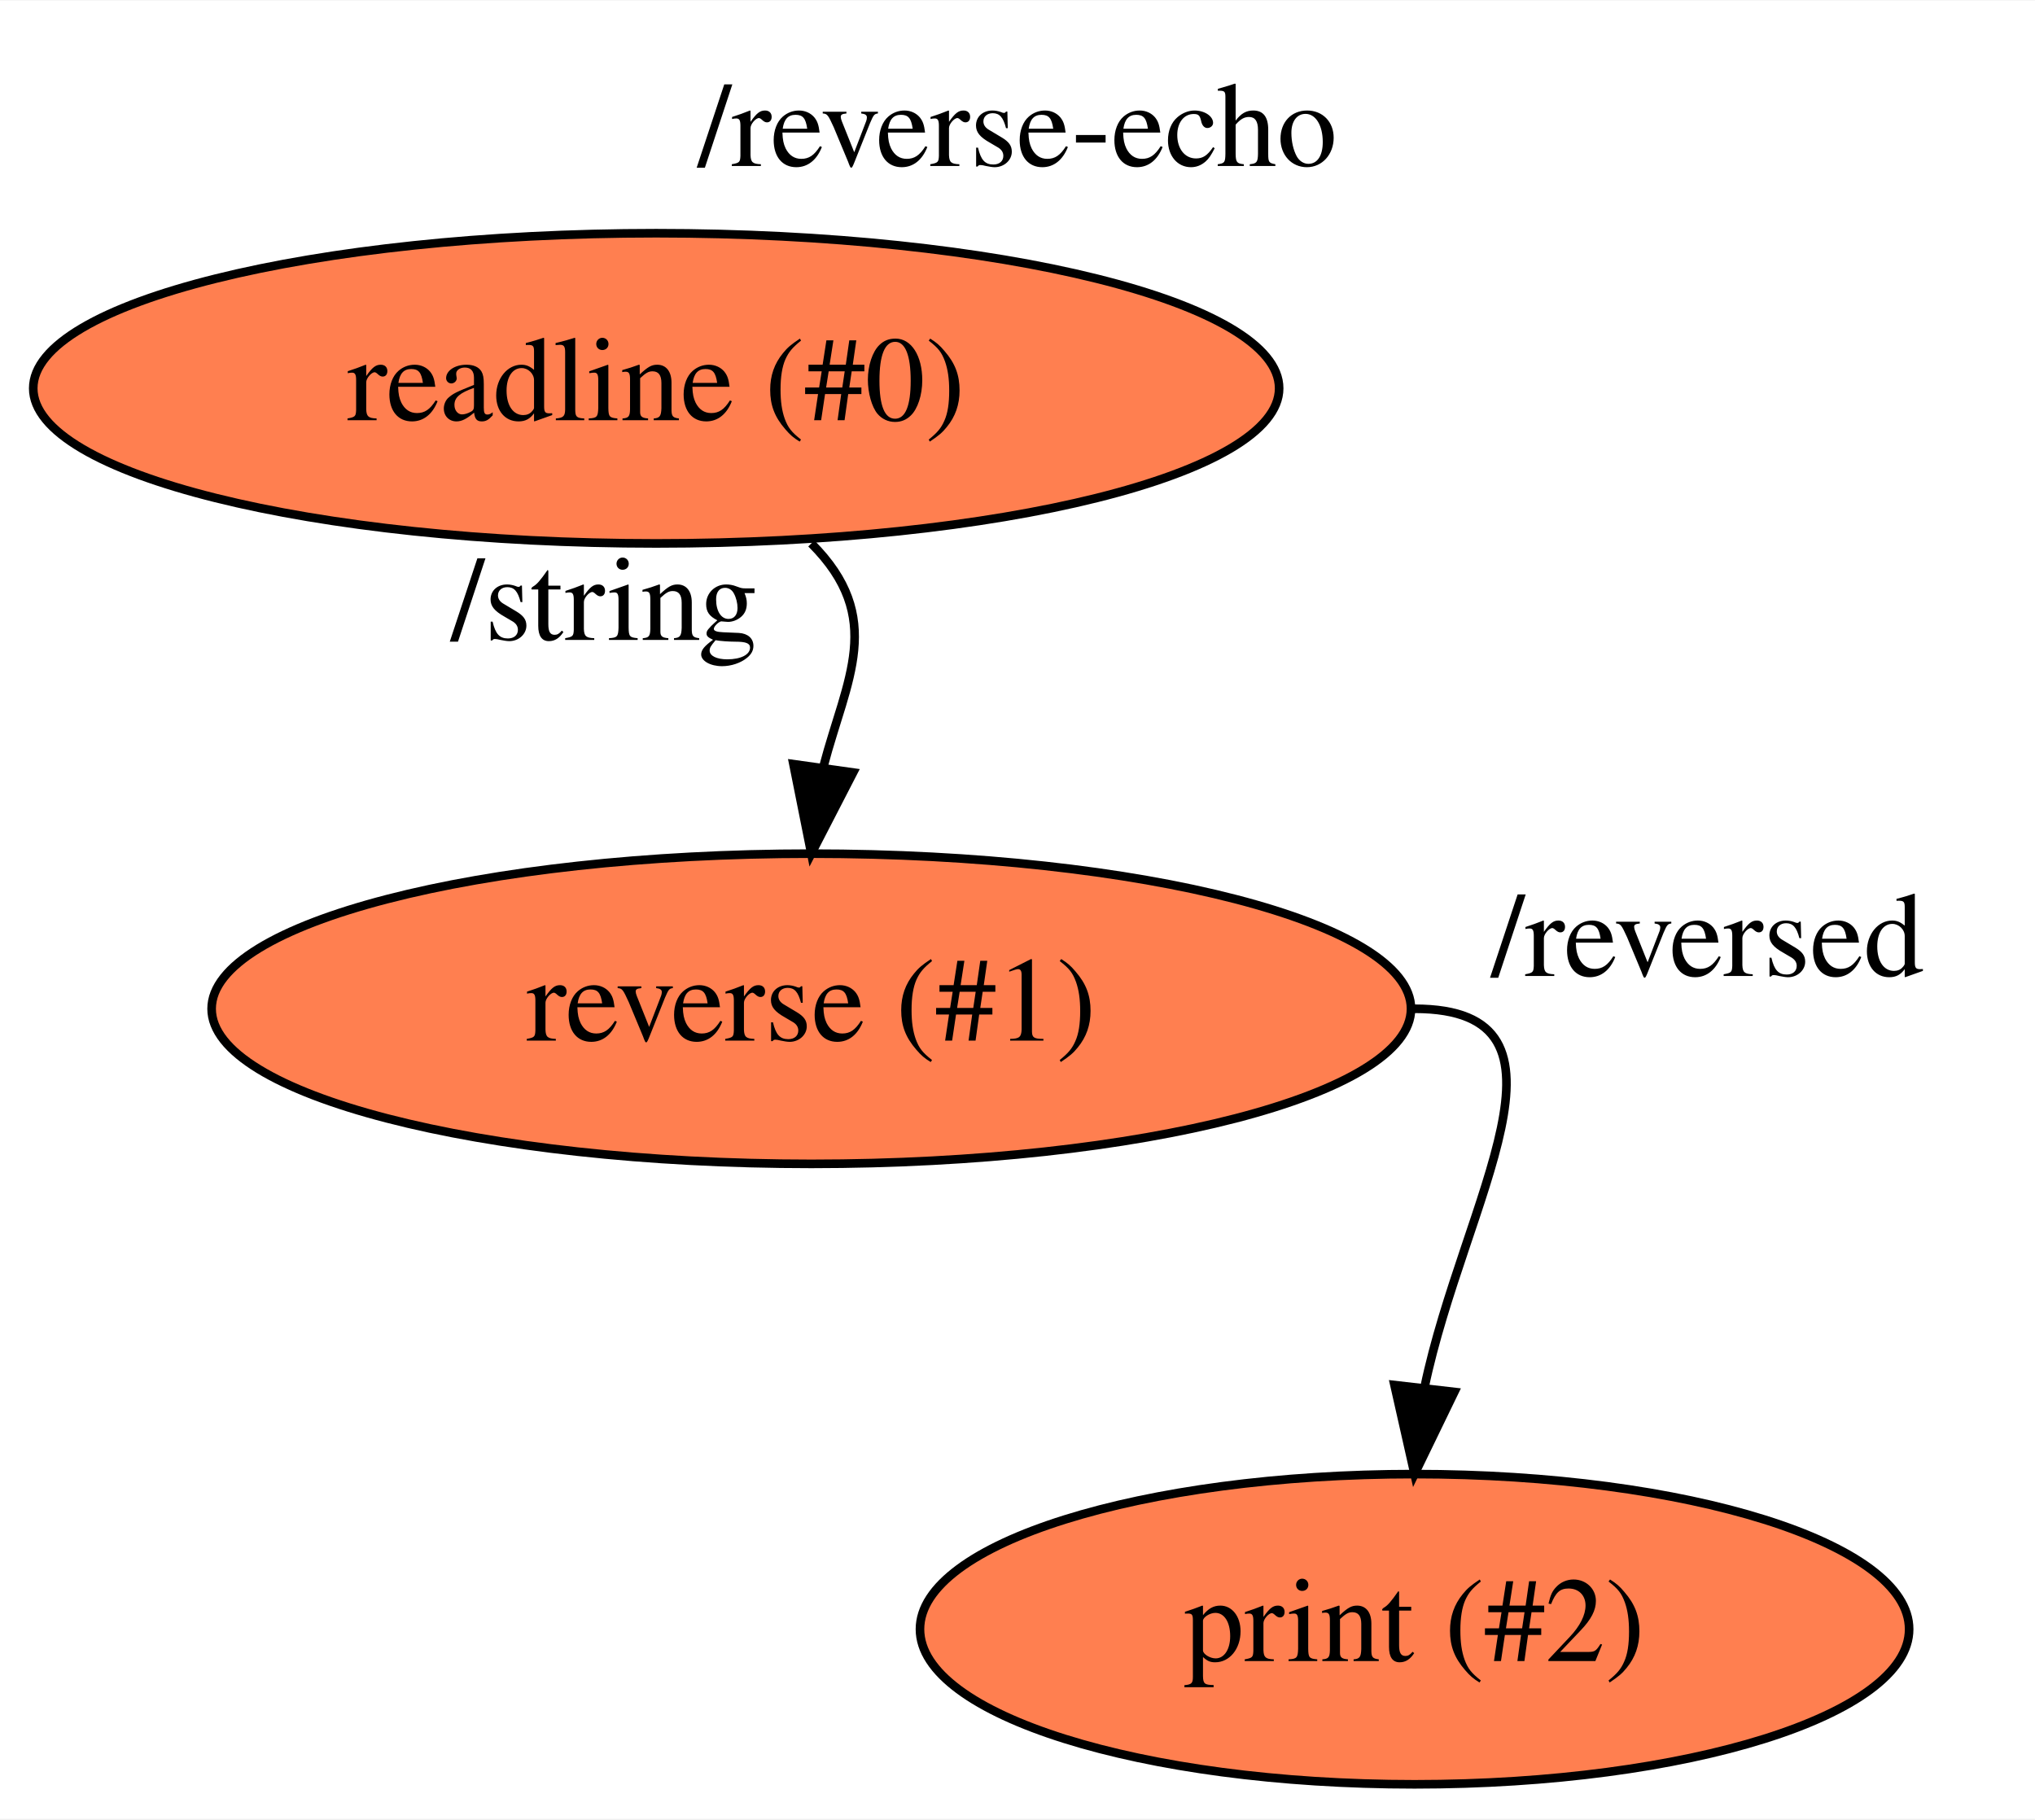
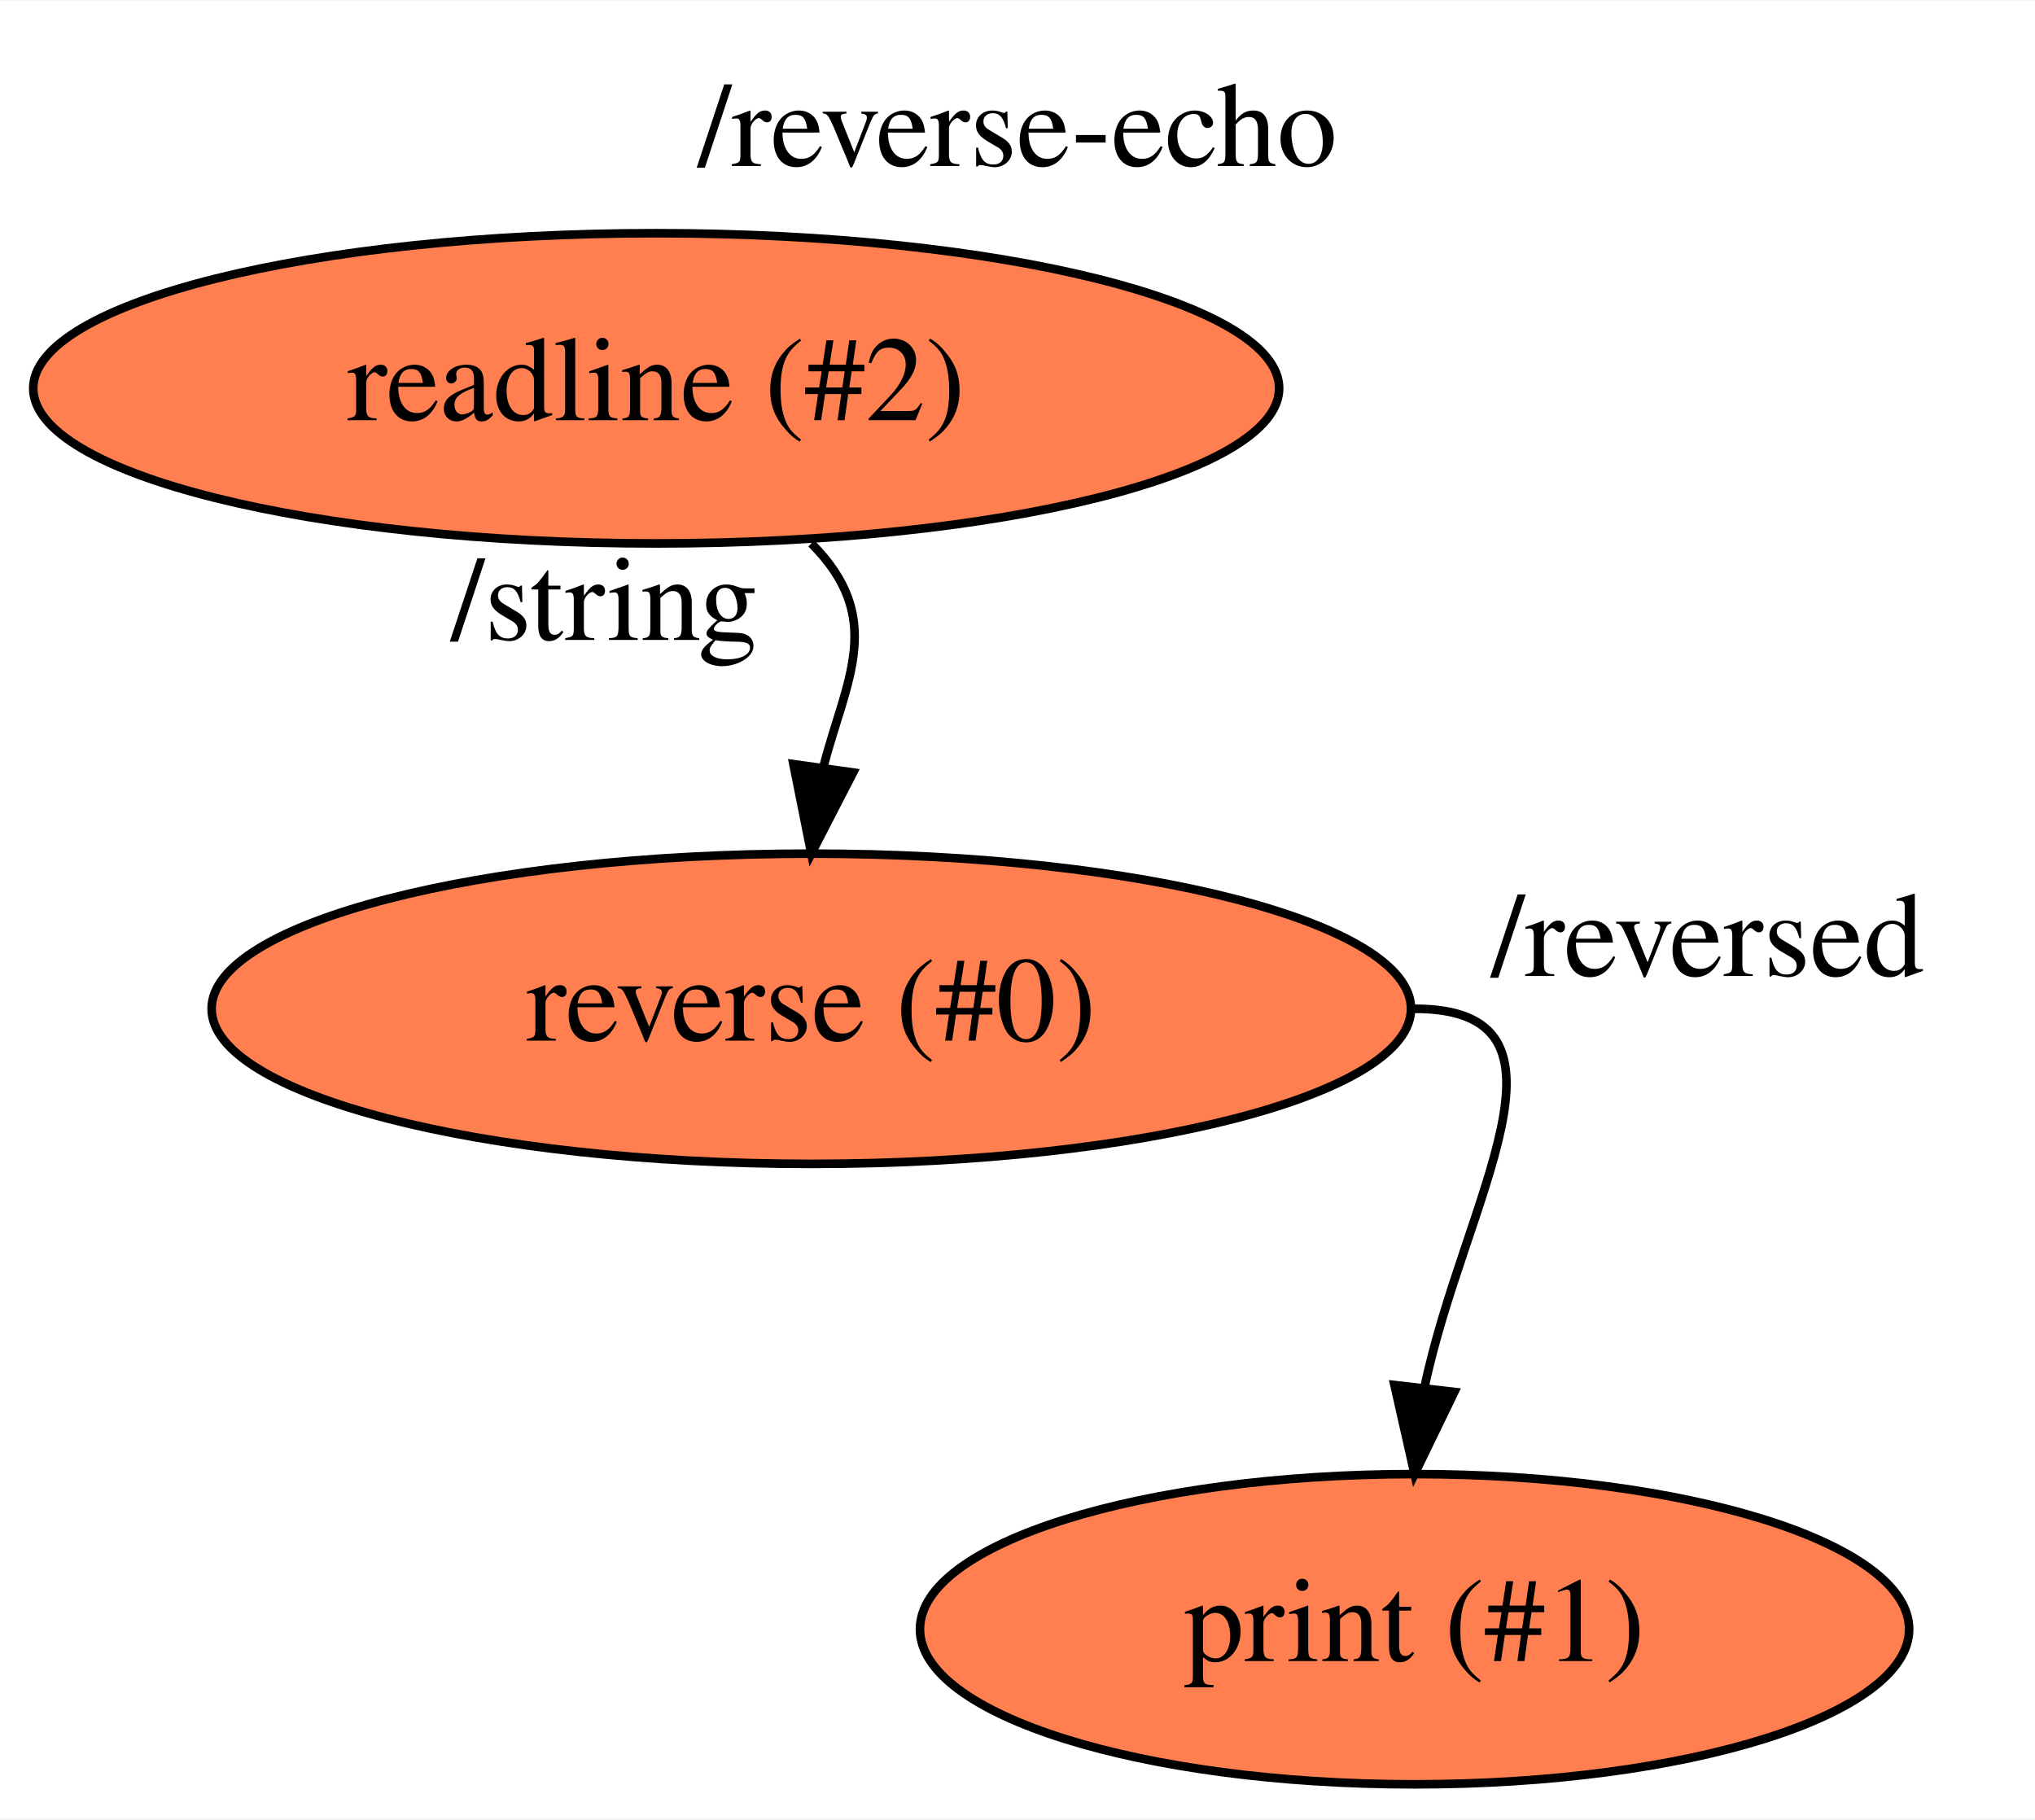
<svg xmlns="http://www.w3.org/2000/svg" xmlns:xlink="http://www.w3.org/1999/xlink" width="236pt" height="211pt" viewBox="0.00 0.00 236.14 211.00">
  <g id="graph0" class="graph" transform="scale(1 1) rotate(0) translate(4 207)">
    <polygon fill="#ffffff" stroke="transparent" points="-4,4 -4,-207 232.144,-207 232.144,4 -4,4" />
    <text text-anchor="middle" x="114.072" y="-187.8" font-family="Times,serif" font-size="14.00" fill="#000000">/reverse-echo</text>
    <g id="node1" class="node">
      <g id="a_node1">
-         <a xlink:href="file:///home/travis/build/andrewdavidmackenzie/flow/flowr/src/lib/flowruntime/stdio/readline.html" xlink:title="readline (#0)">
+         <a xlink:href="file:///home/travis/build/andrewdavidmackenzie/flow/flowr/src/lib/flowruntime/stdio/readline.html" xlink:title="readline (#2)">
          <ellipse fill="#ff7f50" stroke="#000000" cx="72.144" cy="-162" rx="72.287" ry="18" />
-           <text text-anchor="middle" x="72.144" y="-158.3" font-family="Times,serif" font-size="14.00" fill="#000000">readline (#0)</text>
+           <text text-anchor="middle" x="72.144" y="-158.3" font-family="Times,serif" font-size="14.00" fill="#000000">readline (#2)</text>
        </a>
      </g>
    </g>
    <g id="node2" class="node">
      <g id="a_node2">
-         <a xlink:href="file:///home/travis/build/andrewdavidmackenzie/flow/samples/reverse-echo/reverse/reverse.html" xlink:title="reverse (#1)">
+         <a xlink:href="file:///home/travis/build/andrewdavidmackenzie/flow/samples/reverse-echo/reverse/reverse.html" xlink:title="reverse (#0)">
          <ellipse fill="#ff7f50" stroke="#000000" cx="90.144" cy="-90" rx="69.588" ry="18" />
-           <text text-anchor="middle" x="90.144" y="-86.3" font-family="Times,serif" font-size="14.00" fill="#000000">reverse (#1)</text>
+           <text text-anchor="middle" x="90.144" y="-86.3" font-family="Times,serif" font-size="14.00" fill="#000000">reverse (#0)</text>
        </a>
      </g>
    </g>
    <g id="edge1" class="edge">
      <path fill="none" stroke="#000000" d="M90.144,-144C98.806,-135.338 94.204,-128.216 91.571,-118.173" />
      <polygon fill="#000000" stroke="#000000" points="94.999,-117.417 90.144,-108 88.067,-118.389 94.999,-117.417" />
      <text text-anchor="middle" x="66.144" y="-132.8" font-family="Times,serif" font-size="14.00" fill="#000000">/string</text>
    </g>
    <g id="node3" class="node">
      <g id="a_node3">
-         <a xlink:href="file:///home/travis/build/andrewdavidmackenzie/flow/flowr/src/lib/flowruntime/stdio/stdout.html" xlink:title="print (#2)">
+         <a xlink:href="file:///home/travis/build/andrewdavidmackenzie/flow/flowr/src/lib/flowruntime/stdio/stdout.html" xlink:title="print (#1)">
          <ellipse fill="#ff7f50" stroke="#000000" cx="160.144" cy="-18" rx="57.391" ry="18" />
-           <text text-anchor="middle" x="160.144" y="-14.3" font-family="Times,serif" font-size="14.00" fill="#000000">print (#2)</text>
+           <text text-anchor="middle" x="160.144" y="-14.3" font-family="Times,serif" font-size="14.00" fill="#000000">print (#1)</text>
        </a>
      </g>
    </g>
    <g id="edge2" class="edge">
      <path fill="none" stroke="#000000" d="M160.144,-90C180.862,-90 165.809,-67.642 161.305,-46.088" />
      <polygon fill="#000000" stroke="#000000" points="164.765,-45.534 160.144,-36 157.811,-46.335 164.765,-45.534" />
      <text text-anchor="middle" x="194.144" y="-93.8" font-family="Times,serif" font-size="14.00" fill="#000000">/reversed</text>
    </g>
  </g>
</svg>
